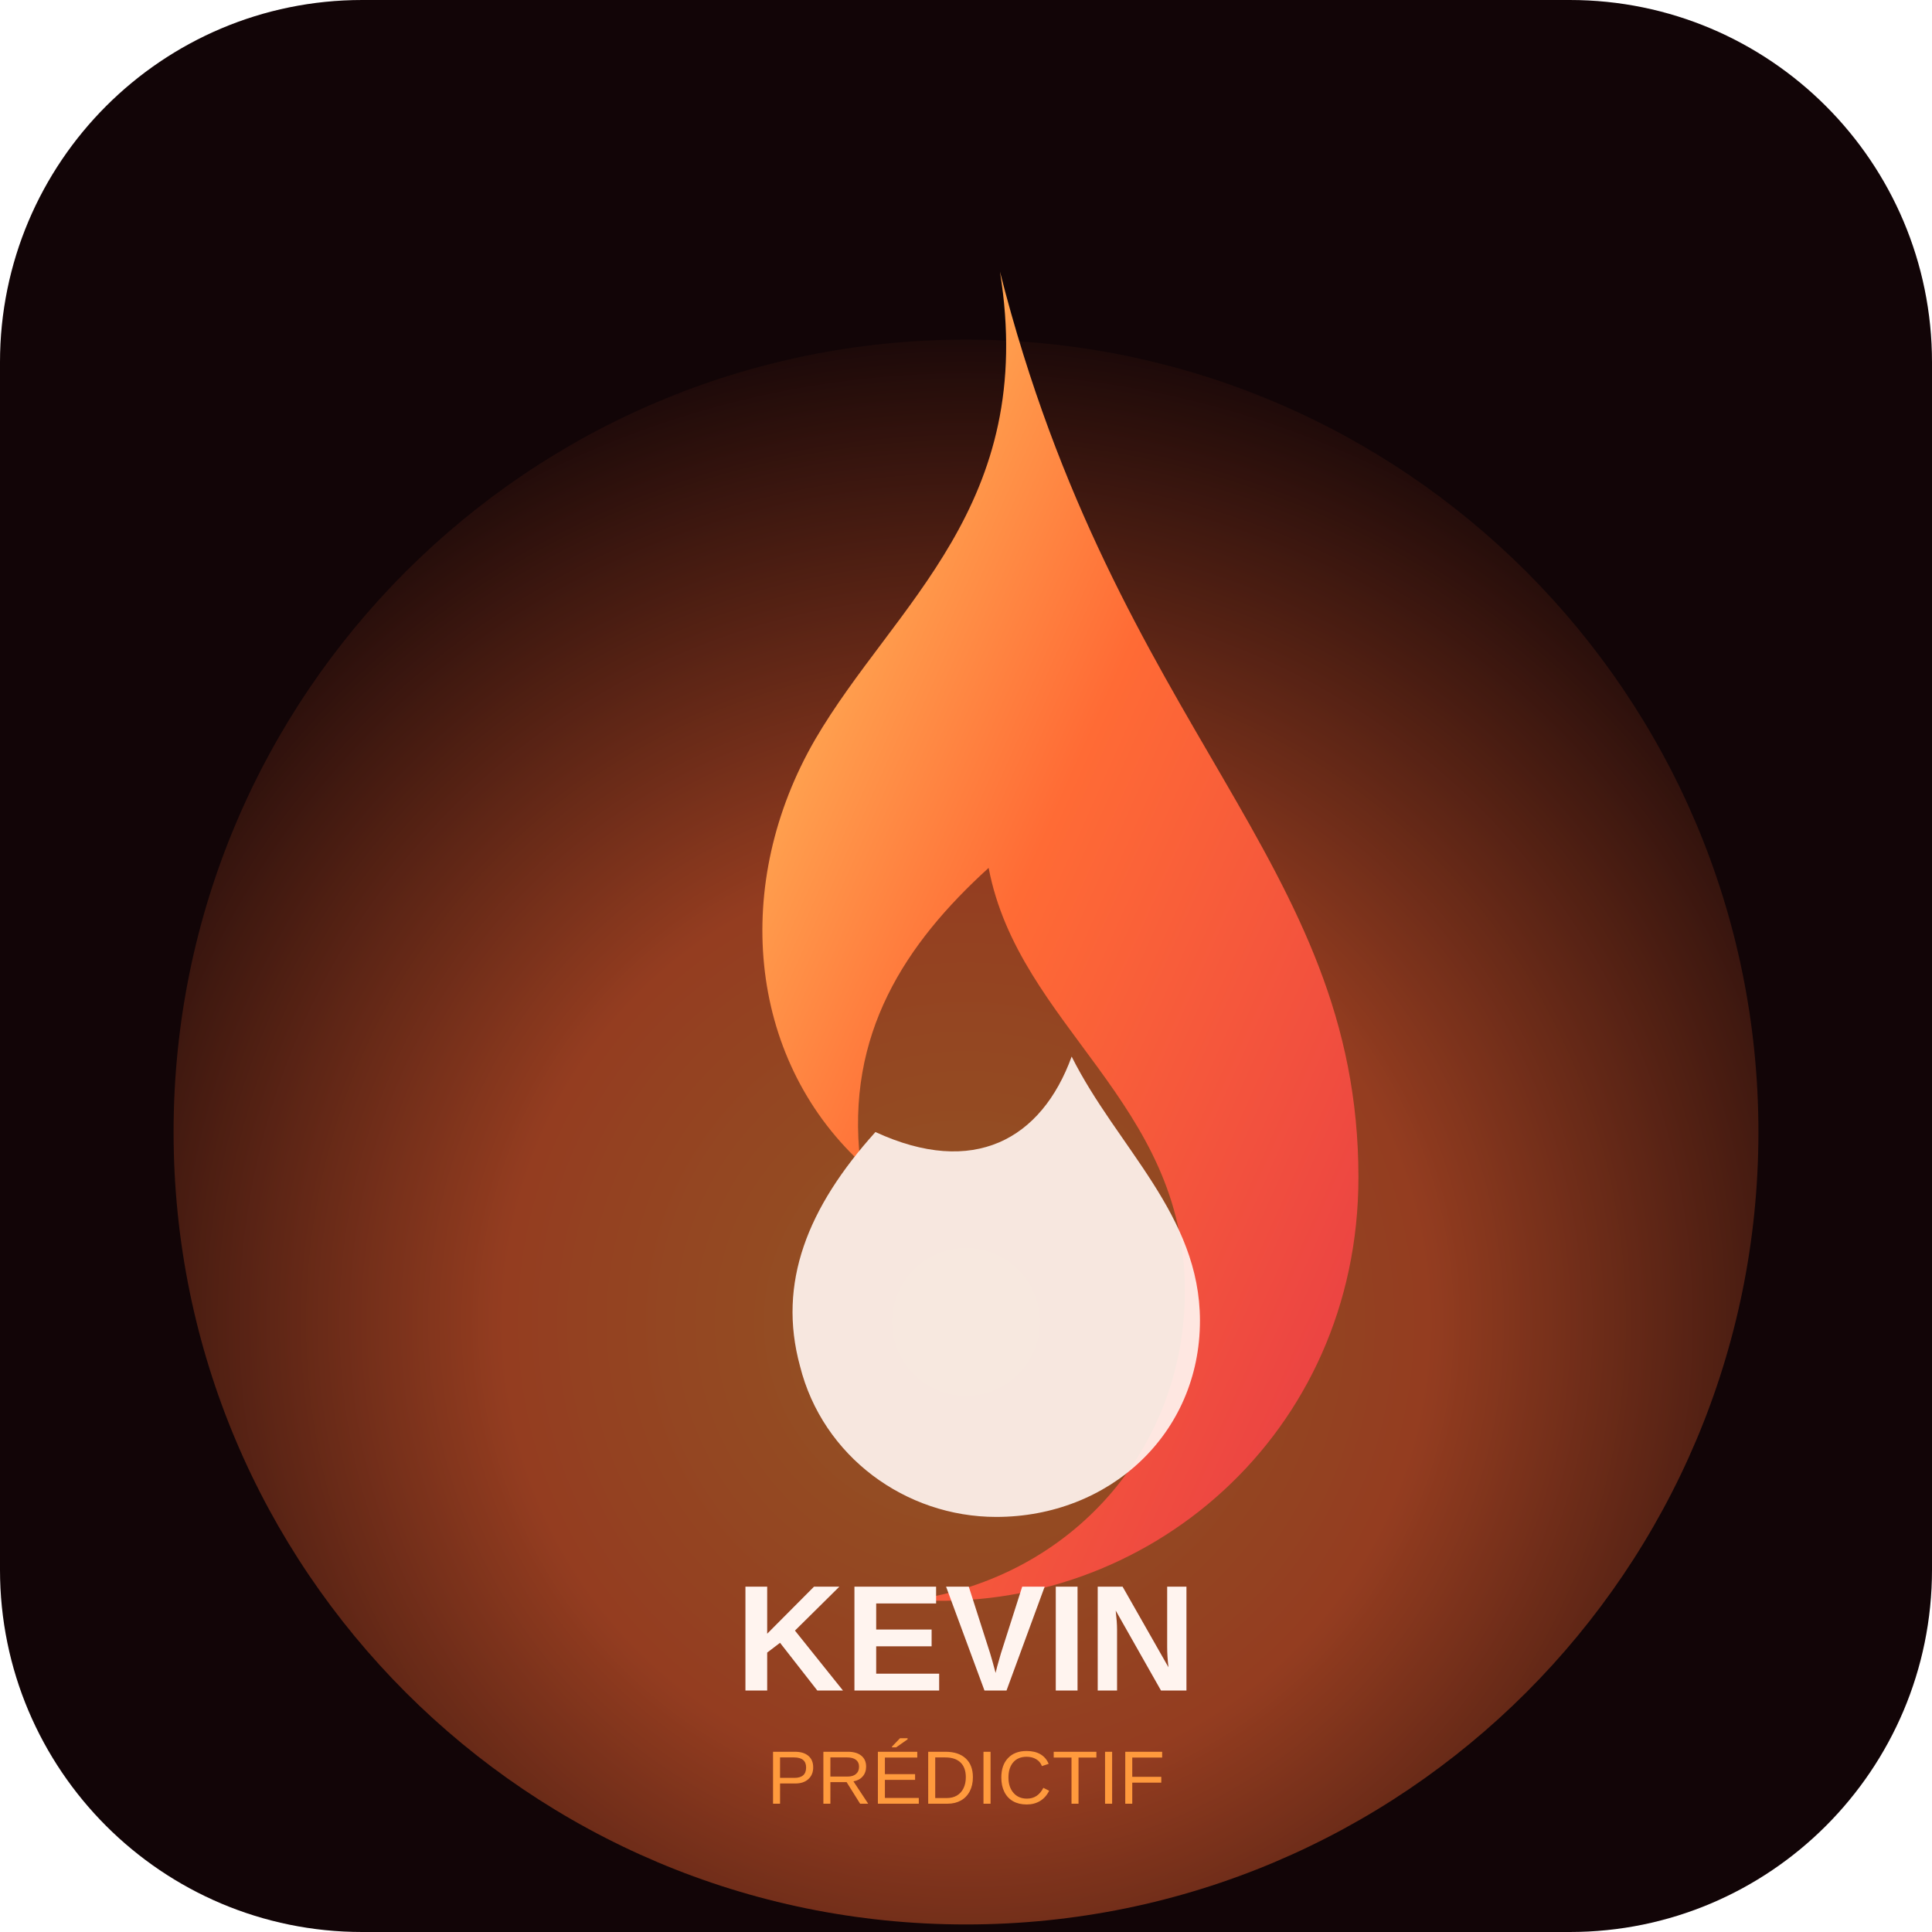
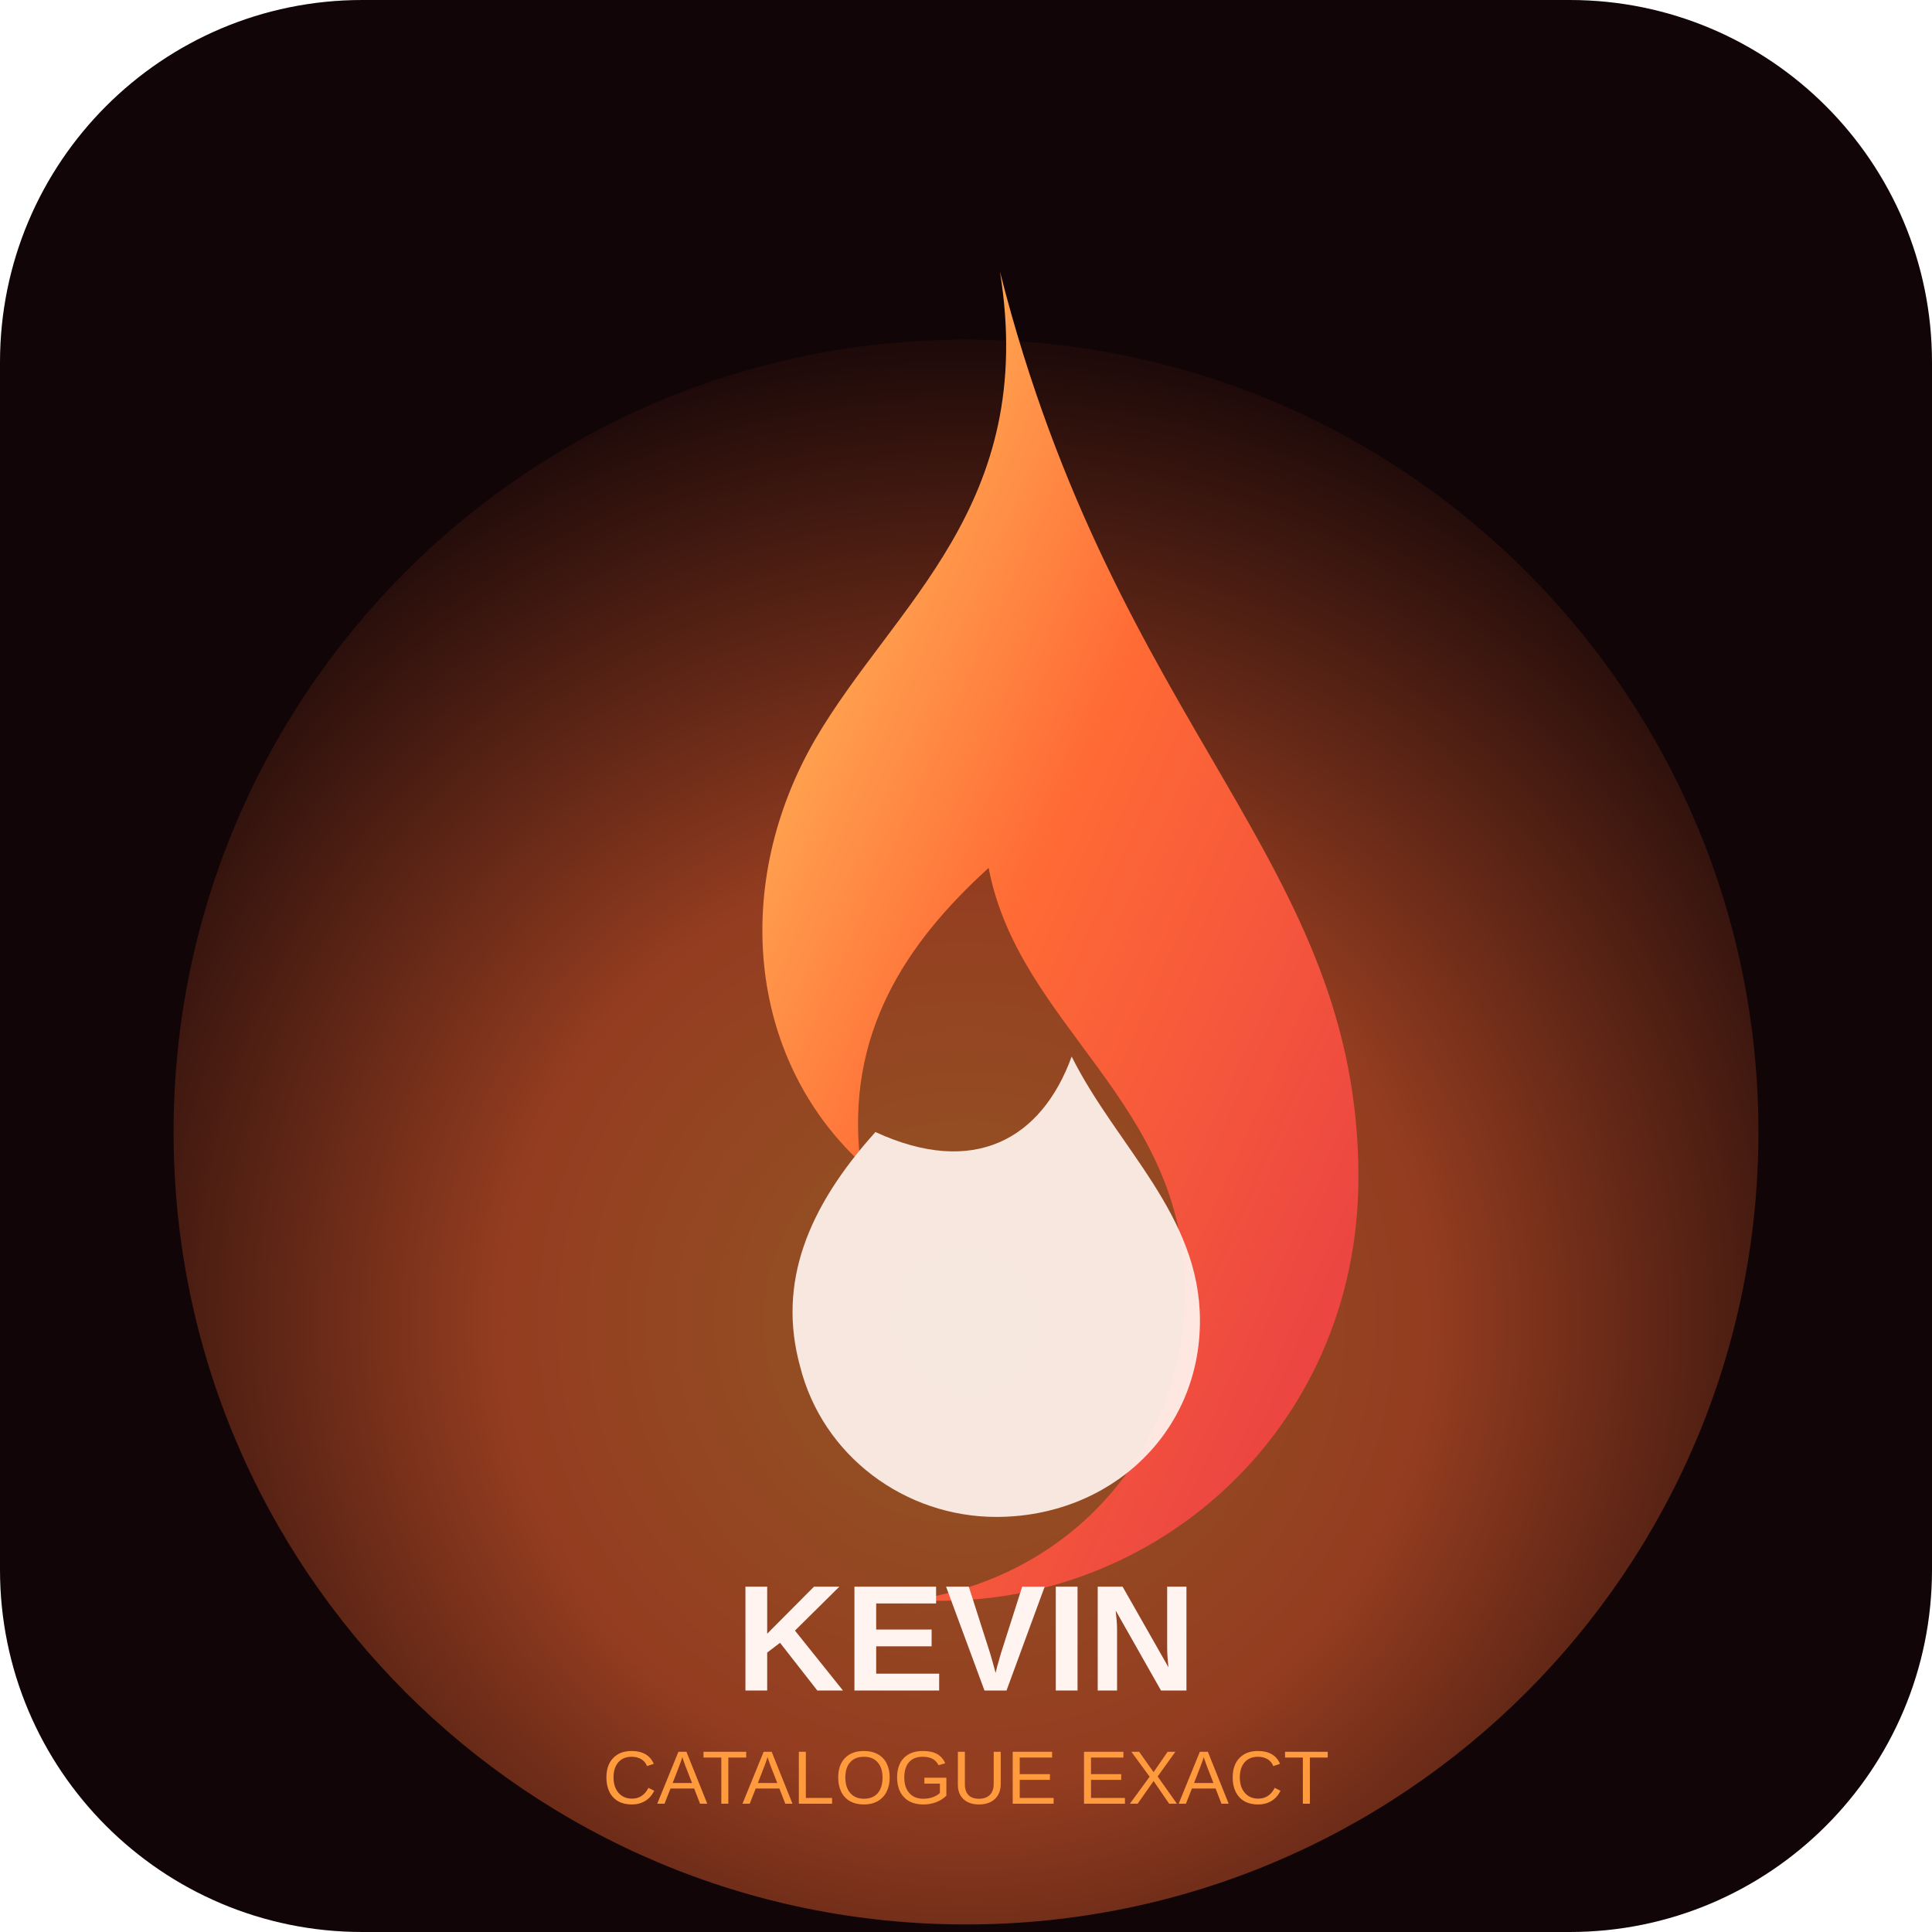
<svg xmlns="http://www.w3.org/2000/svg" viewBox="0 0 512 512">
  <defs>
    <radialGradient id="g" cx="50%" cy="62%" r="65%">
      <stop offset="0%" stop-color="#ff9a3d" />
      <stop offset="45%" stop-color="#ff6b35" />
      <stop offset="100%" stop-color="#120507" />
    </radialGradient>
    <linearGradient id="f" x1="0" y1="0" x2="1" y2="1">
      <stop offset="0%" stop-color="#ffd166" />
      <stop offset="45%" stop-color="#ff6b35" />
      <stop offset="100%" stop-color="#e63946" />
    </linearGradient>
  </defs>
  <rect width="512" height="512" rx="96" fill="#120507" />
  <circle cx="256" cy="300" r="210" fill="url(#g)" opacity=".55" />
  <path fill="url(#f)" d="M265 72c10 62-28 88-49 124-22 38-18 84 12 112-4-34 12-58 34-78 8 42 52 62 52 112 0 42-30 76-72 82 62 4 118-44 118-112 0-84-64-118-95-240z" />
  <path fill="#fff4ef" opacity=".92" d="M232 300c-18 20-26 40-20 62 6 24 28 40 52 40 30 0 54-22 54-52 0-28-22-46-34-70-8 22-26 32-52 20z" />
  <text x="256" y="448" text-anchor="middle" font-family="Arial,sans-serif" font-size="40" font-weight="800" fill="#fff4ef">KEVIN</text>
-   <text x="256" y="478" text-anchor="middle" font-family="Arial,sans-serif" font-size="20" fill="#ff9a3d">PRÉDICTIF</text>
+   <text x="256" y="478" text-anchor="middle" font-family="Arial,sans-serif" font-size="20" fill="#ff9a3d">CATALOGUE EXACT</text>
</svg>
